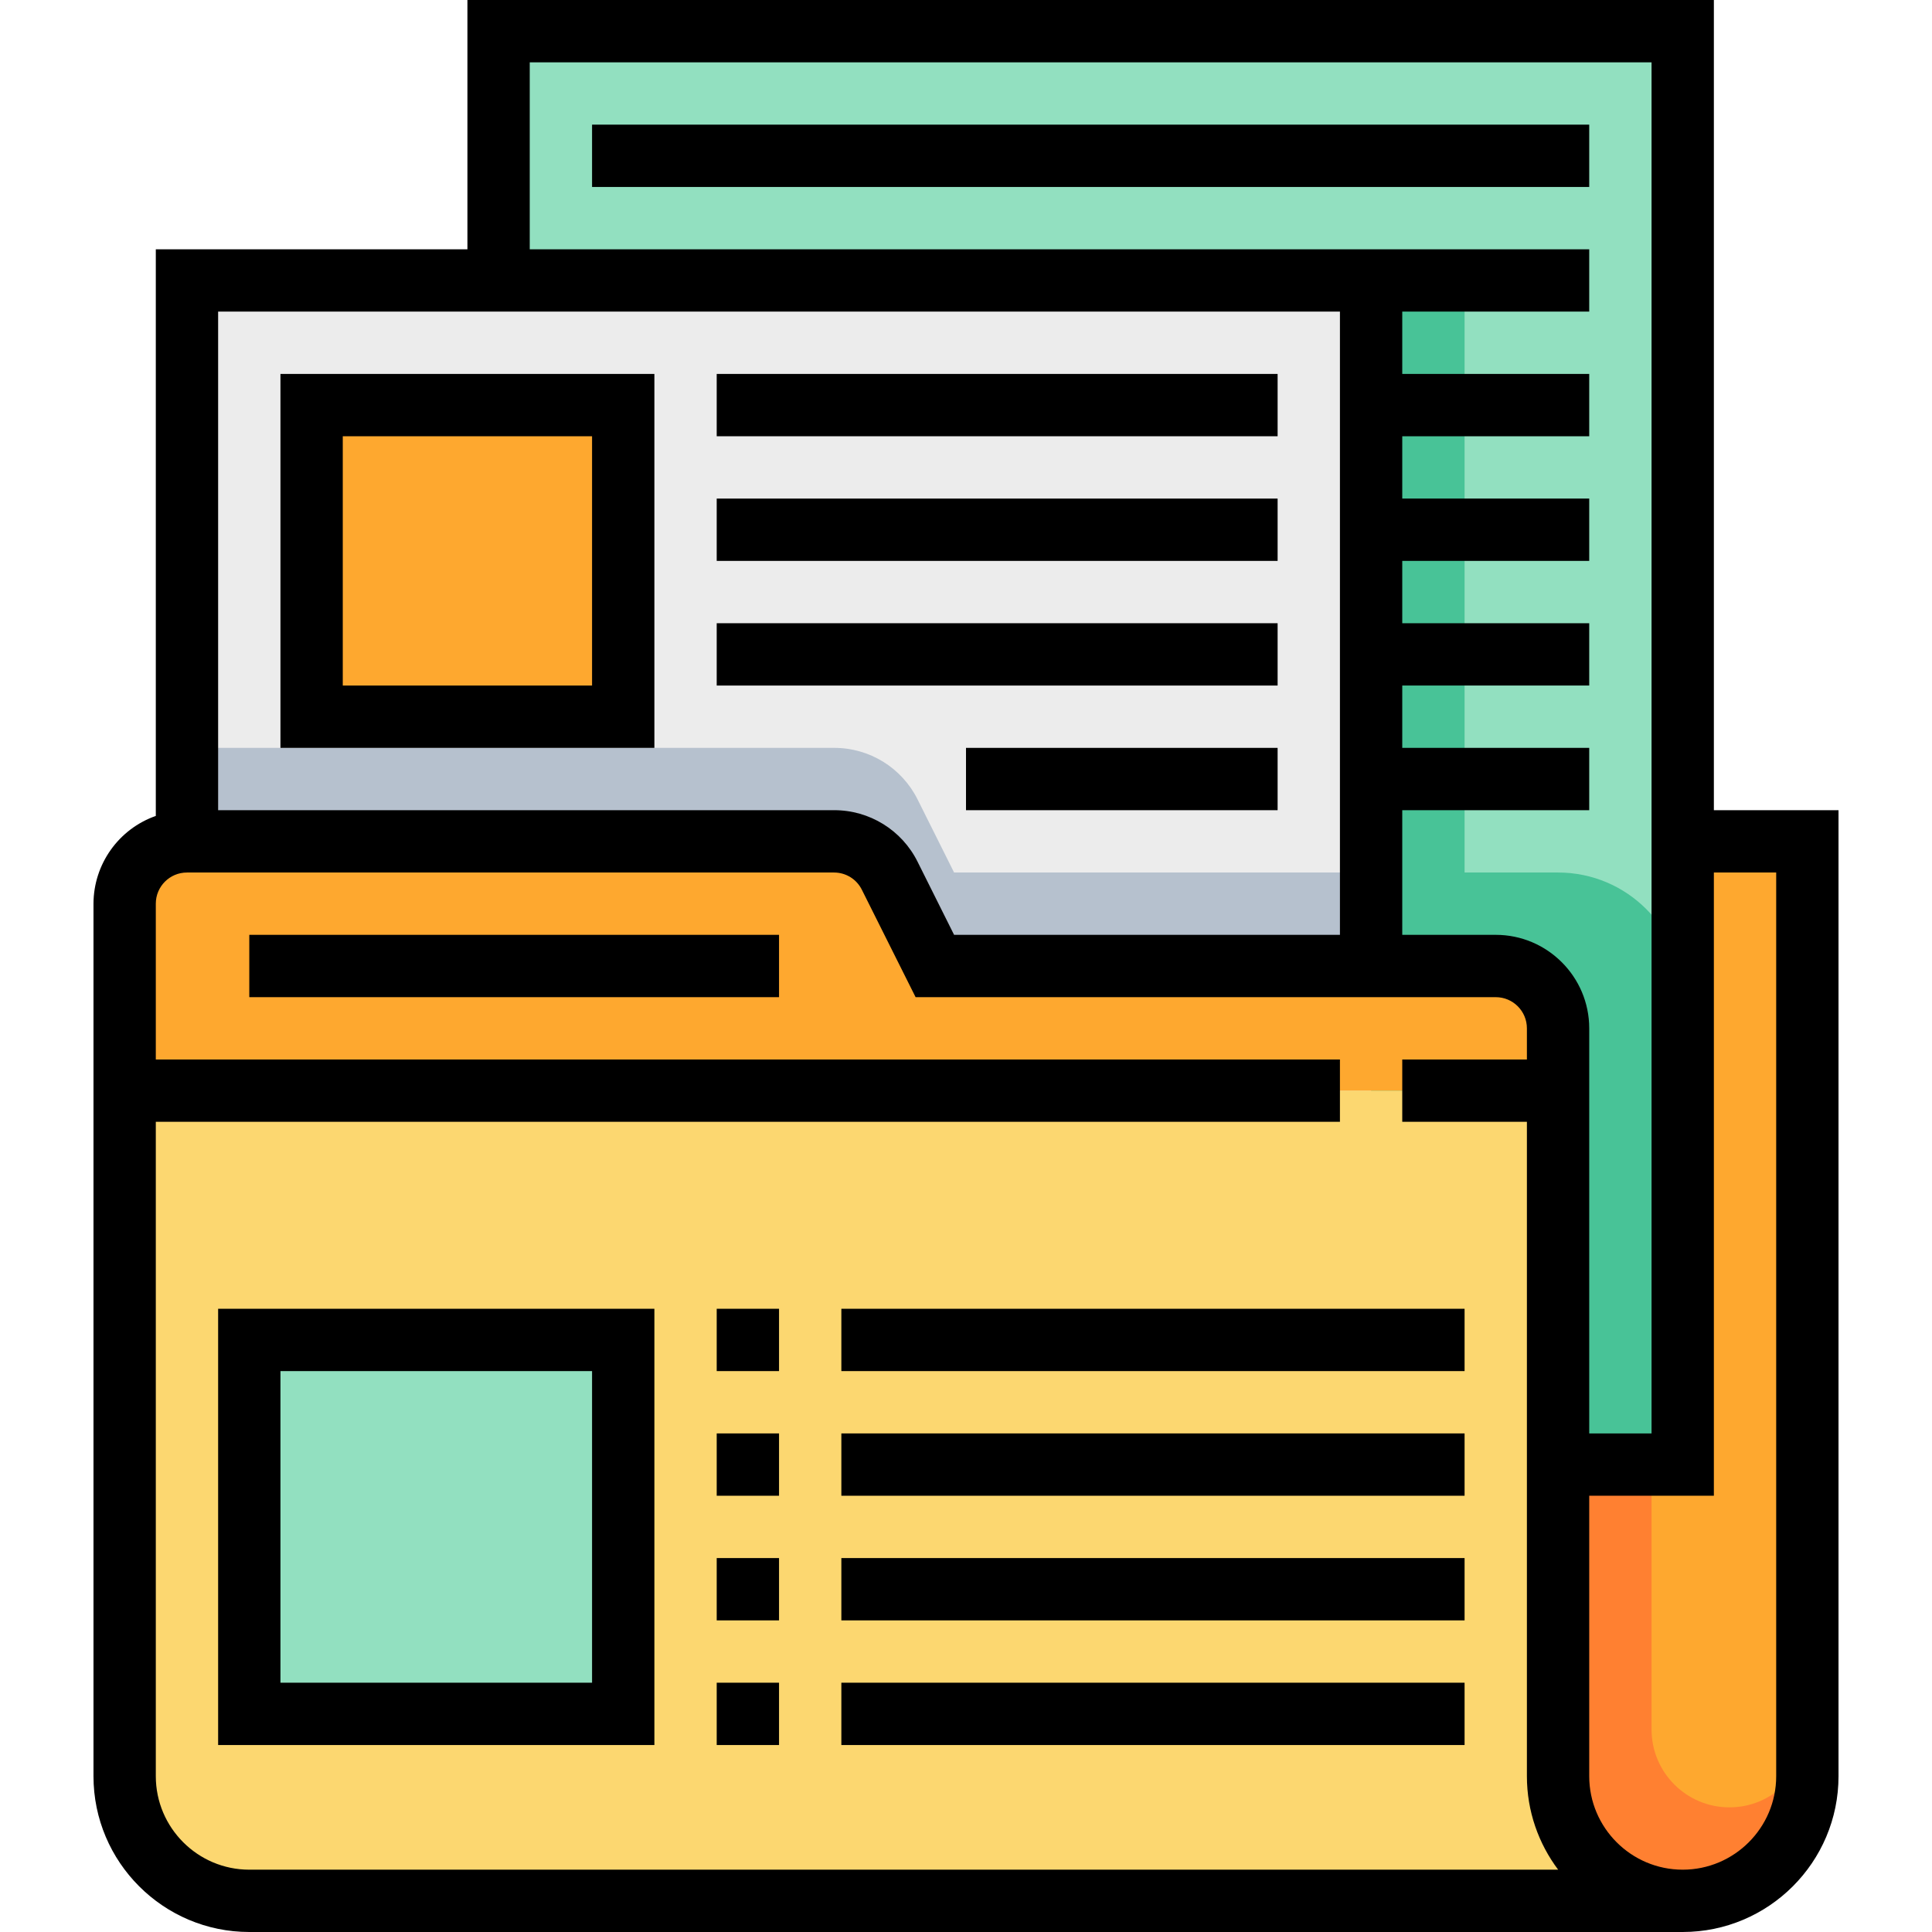
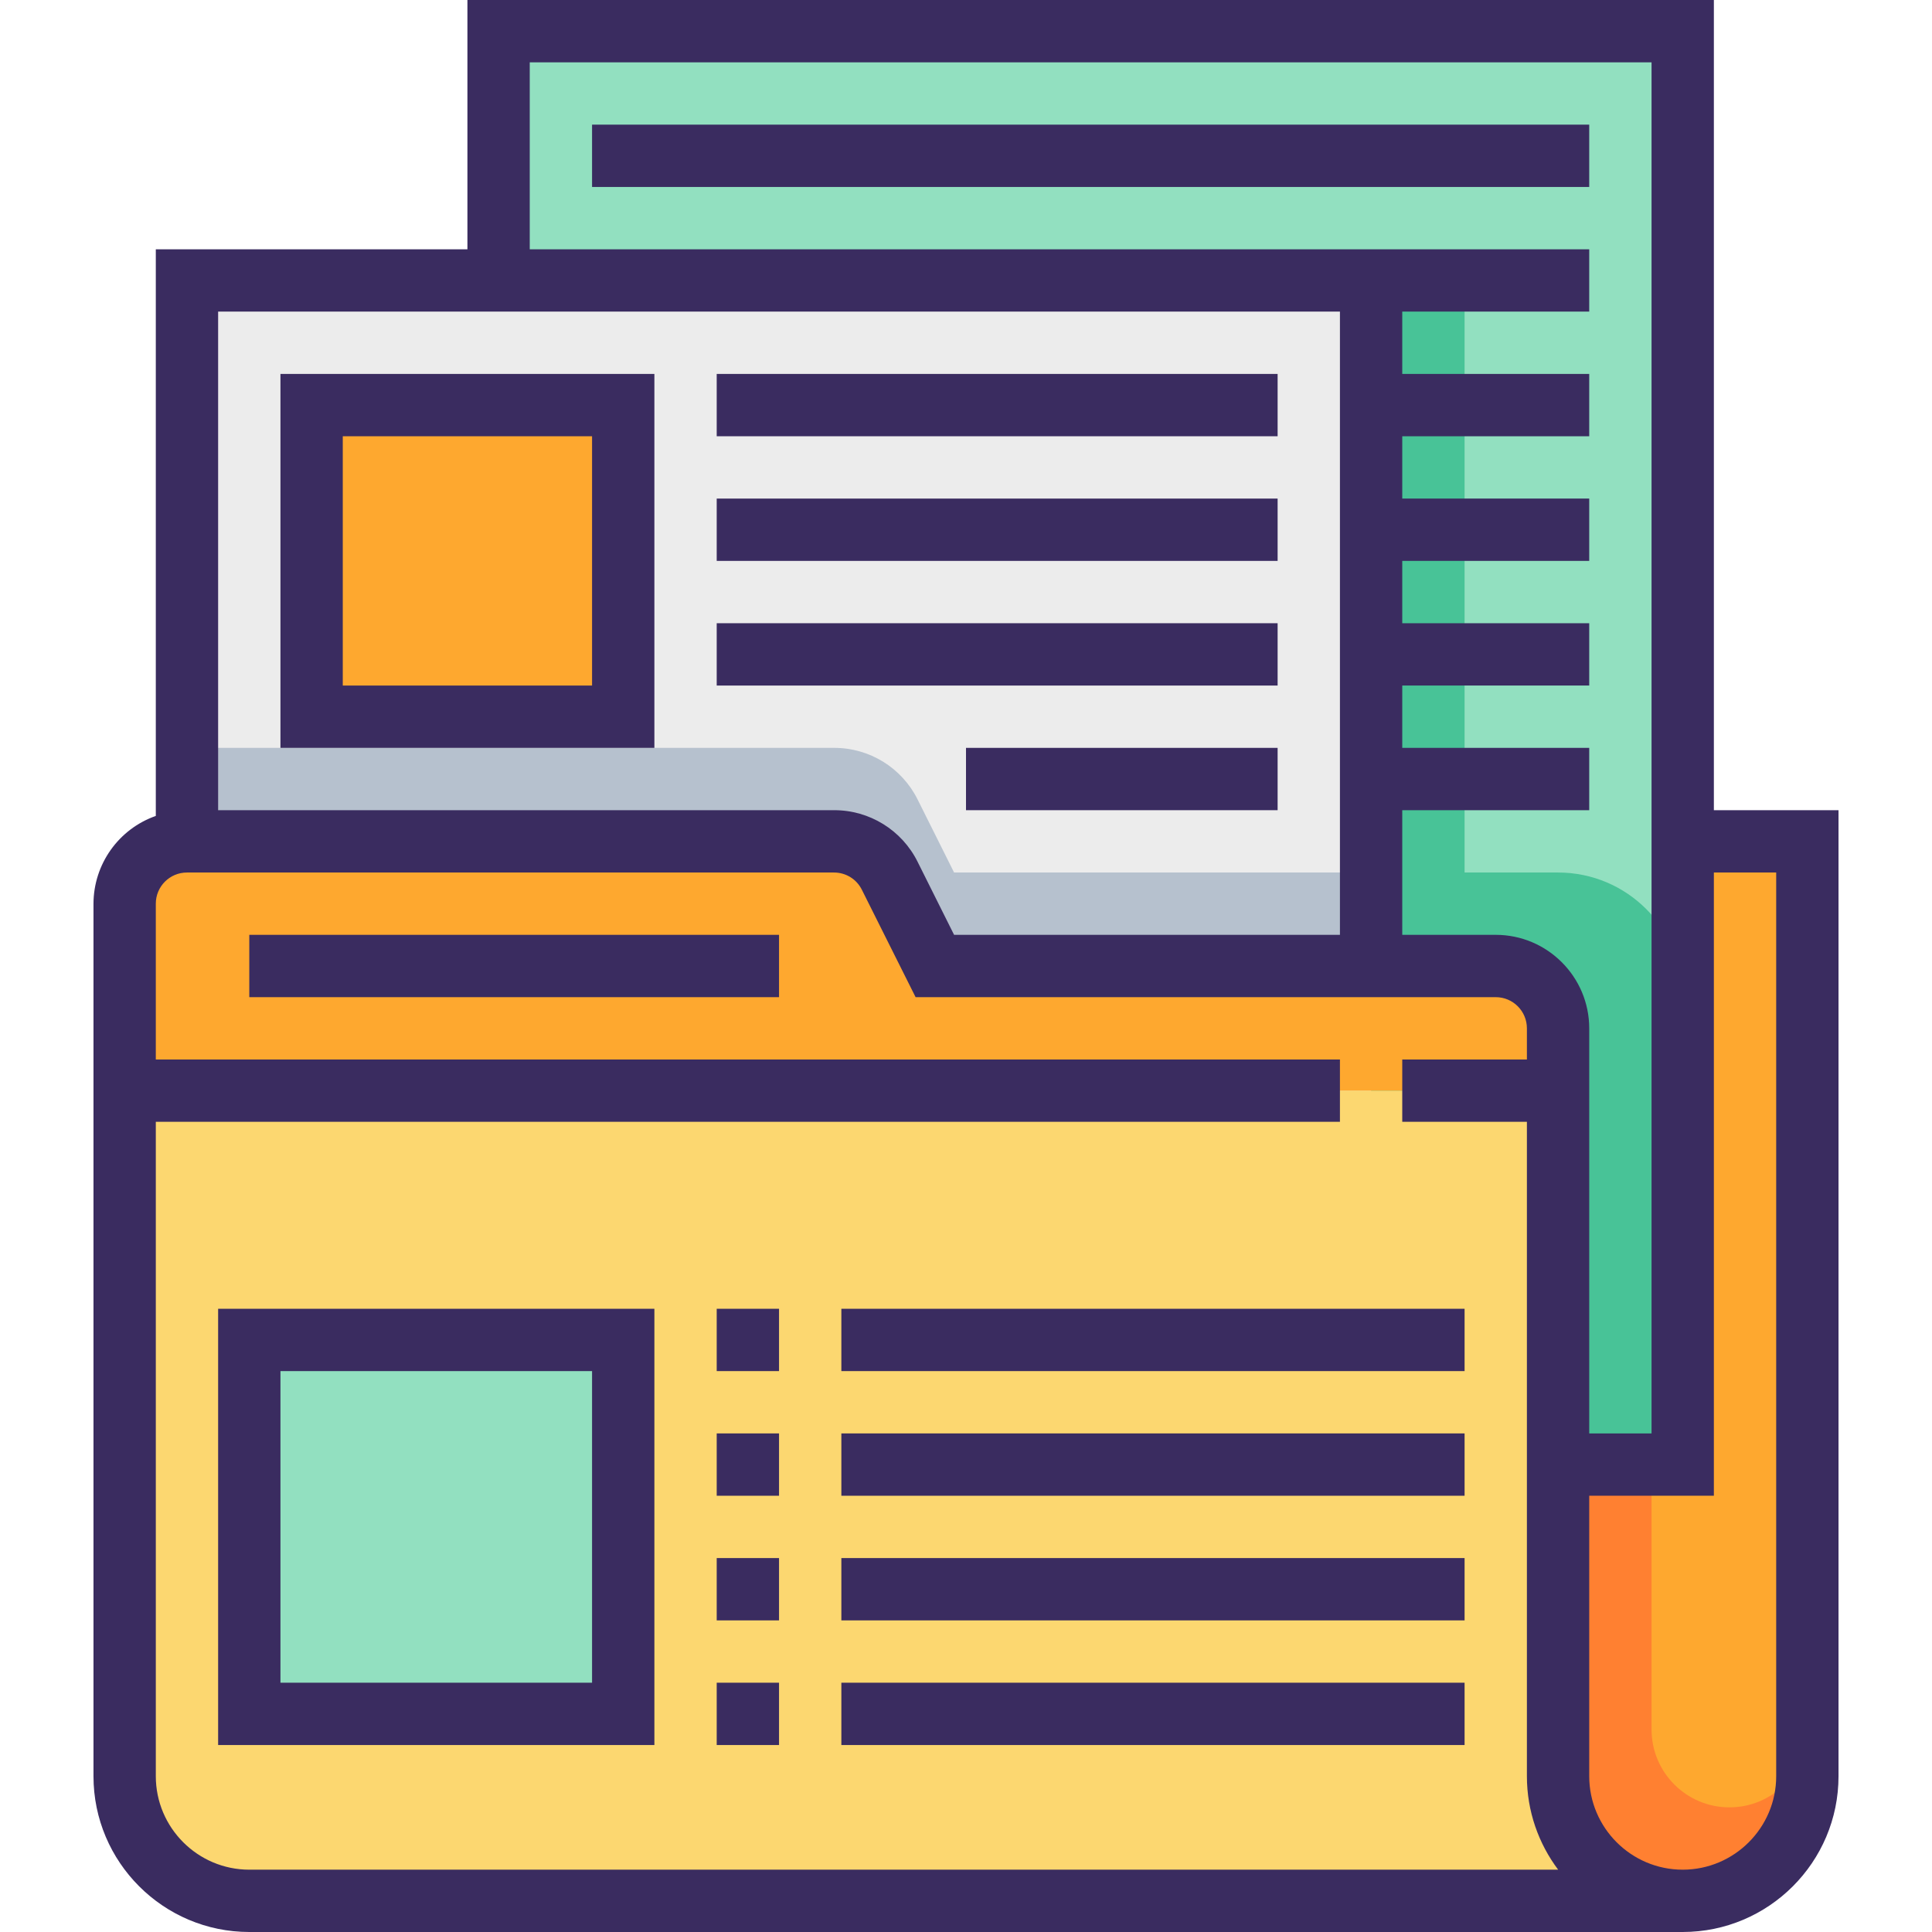
<svg xmlns="http://www.w3.org/2000/svg" viewBox="0 0 496 496">
  <path d="M392 488h40a32 32 0 0032-32V216h-72v272z" fill="#ff8031" />
  <path d="M444 464a20 20 0 0020-20V216h-40v228a20 20 0 0020 20z" fill="#fea82f" />
  <path fill="#92e0c0" d="M128 8h304v368H128z" />
  <path d="M400 224h-24V72h-48v304h104V256a32 32 0 00-32-32z" fill="#48c397" />
  <path fill="#ececec" d="M48 72h304v256H48z" />
  <path d="M432 488H64a32 32 0 01-32-32V280h368v176a32 32 0 0032 32z" fill="#fcd770" />
  <path d="M352 272v-48H244.94l-9.36-18.74A23.88 23.88 0 00214.1 192H48v80h304z" fill="#b6c1ce" />
  <g fill="#fea82f">
    <path d="M384 248H240l-11.58-23.15a16 16 0 00-14.3-8.85H48a16 16 0 00-16 16v48h368v-16a16 16 0 00-16-16zM80 104h80v80H80z" />
  </g>
  <path fill="#92e0c0" d="M64 344h96v96H64z" />
-   <path d="M64 240h136v16H64z" />
-   <path d="M440 208V0H120v64H40v145.47A23.97 23.97 0 0024 232v224c0 22.06 17.94 40 40 40h368c22.06 0 40-17.94 40-40V208h-32zM136 16h288v352h-16V264c0-13.23-10.77-24-24-24h-24v-32h48v-16h-48v-16h48v-16h-48v-16h48v-16h-48v-16h48V96h-48V80h48V64H136V16zm208 64v160h-99.06l-9.36-18.74A23.87 23.87 0 00214.1 208H56V80h288zM64 480c-13.23 0-24-10.77-24-24V288h304v-16H40v-40a8 8 0 018-8h166.11c3.05 0 5.8 1.7 7.15 4.42l13.8 27.58H384a8 8 0 018 8v8h-32v16h32v168c0 9 3 17.31 8.02 24H64zm392-24c0 13.23-10.77 24-24 24s-24-10.77-24-24v-72h32V224h16v232z" />
-   <path d="M152 32h256v16H152zM168 96H72v96h96V96zm-16 80H88v-64h64v64zM184 96h144v16H184zM184 128h144v16H184zM184 160h144v16H184zM248 192h80v16h-80zM56 448h112V336H56v112zm16-96h80v80H72v-80zM216 432h160v16H216zM216 400h160v16H216zM216 368h160v16H216zM216 336h160v16H216zM184 336h16v16h-16zM184 368h16v16h-16zM184 400h16v16h-16zM184 432h16v16h-16z" />
+   <path d="M64 240h136v16H64z" fill="#3a2c60" />
+   <path d="M440 208V0H120v64H40v145.47A23.97 23.97 0 0024 232v224c0 22.06 17.94 40 40 40h368c22.06 0 40-17.94 40-40V208h-32zM136 16h288v352h-16V264c0-13.23-10.77-24-24-24h-24v-32h48v-16h-48v-16h48v-16h-48v-16h48v-16h-48v-16h48V96h-48V80h48V64H136V16zm208 64v160h-99.06l-9.36-18.74A23.87 23.87 0 00214.1 208H56V80h288zM64 480c-13.23 0-24-10.77-24-24V288h304v-16H40v-40a8 8 0 018-8h166.11c3.05 0 5.8 1.7 7.15 4.42l13.8 27.58H384a8 8 0 018 8v8h-32v16h32v168c0 9 3 17.31 8.02 24H64zm392-24c0 13.23-10.77 24-24 24s-24-10.77-24-24v-72h32V224h16v232z" fill="#3a2c60" />
+   <path d="M152 32h256v16H152zM168 96H72v96h96V96zm-16 80H88v-64h64v64zM184 96h144v16H184zM184 128h144v16H184zM184 160h144v16H184zM248 192h80v16h-80zM56 448h112V336H56v112zm16-96h80v80H72v-80zM216 432h160v16H216zM216 400h160v16H216zM216 368h160v16H216zM216 336h160v16H216zM184 336h16v16h-16zM184 368h16v16h-16zM184 400h16v16h-16zM184 432h16v16h-16z" fill="#3a2c60" />
</svg>
